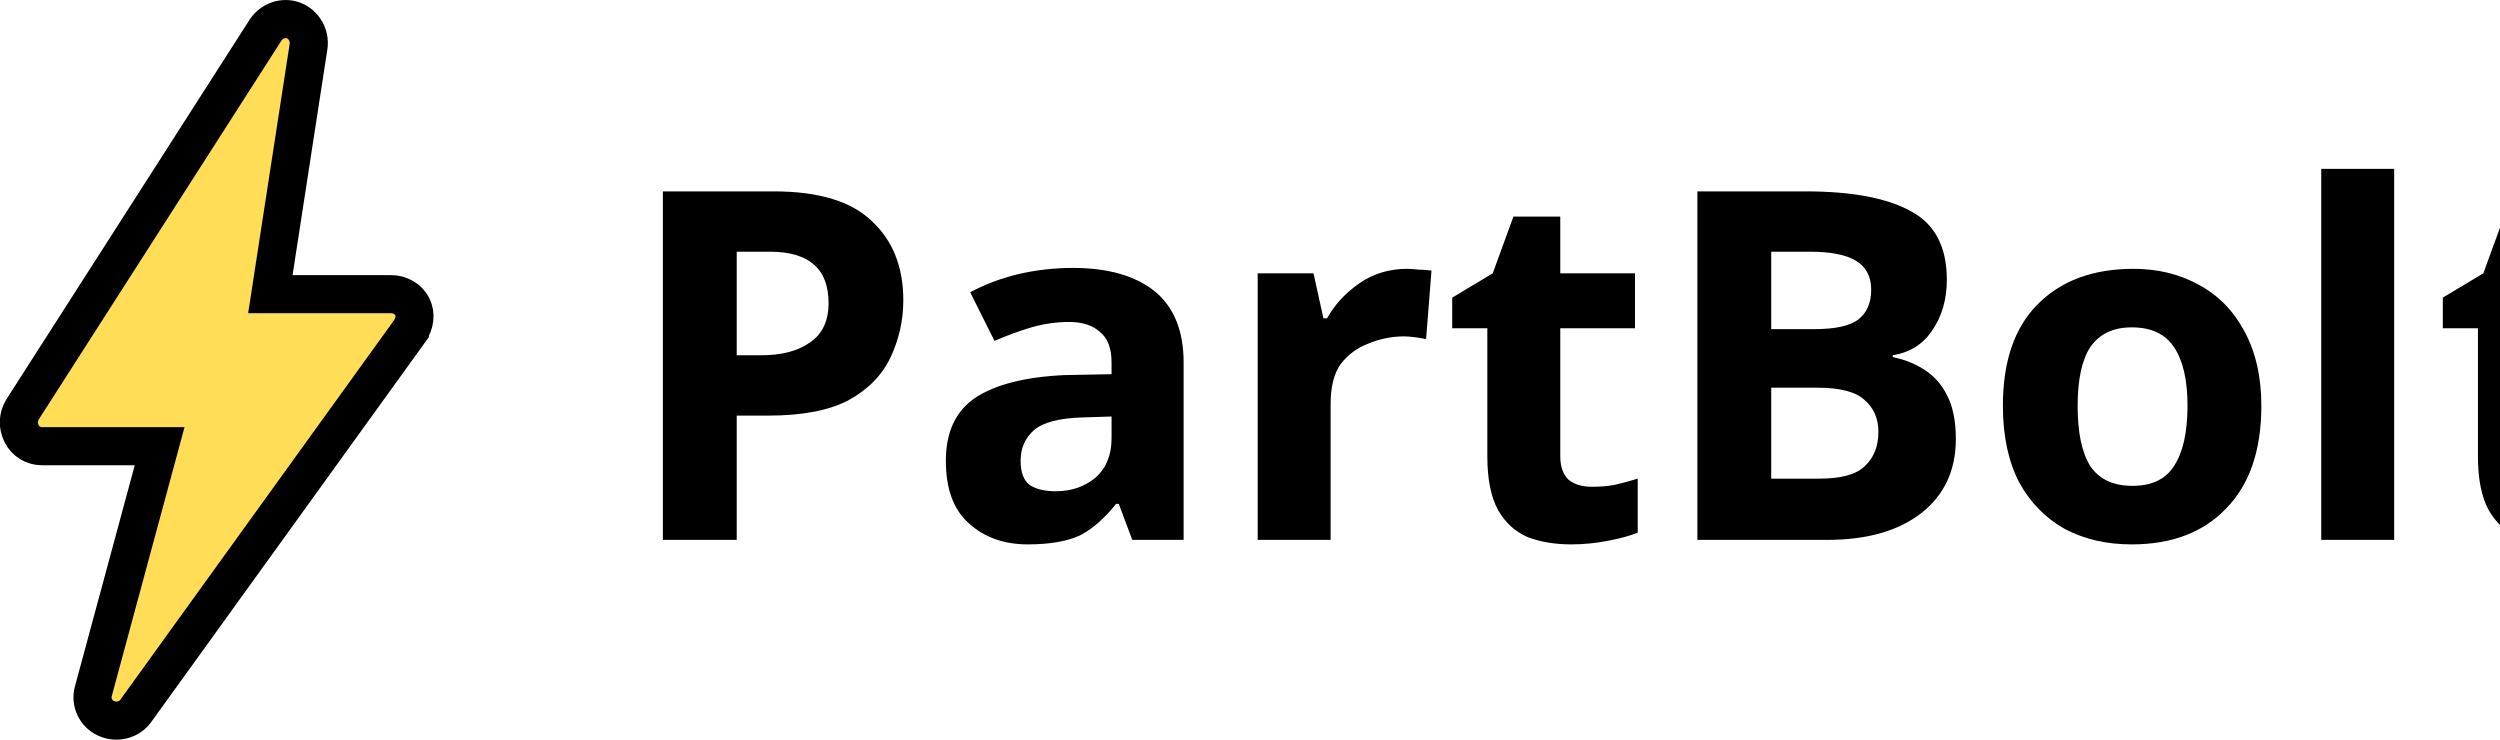
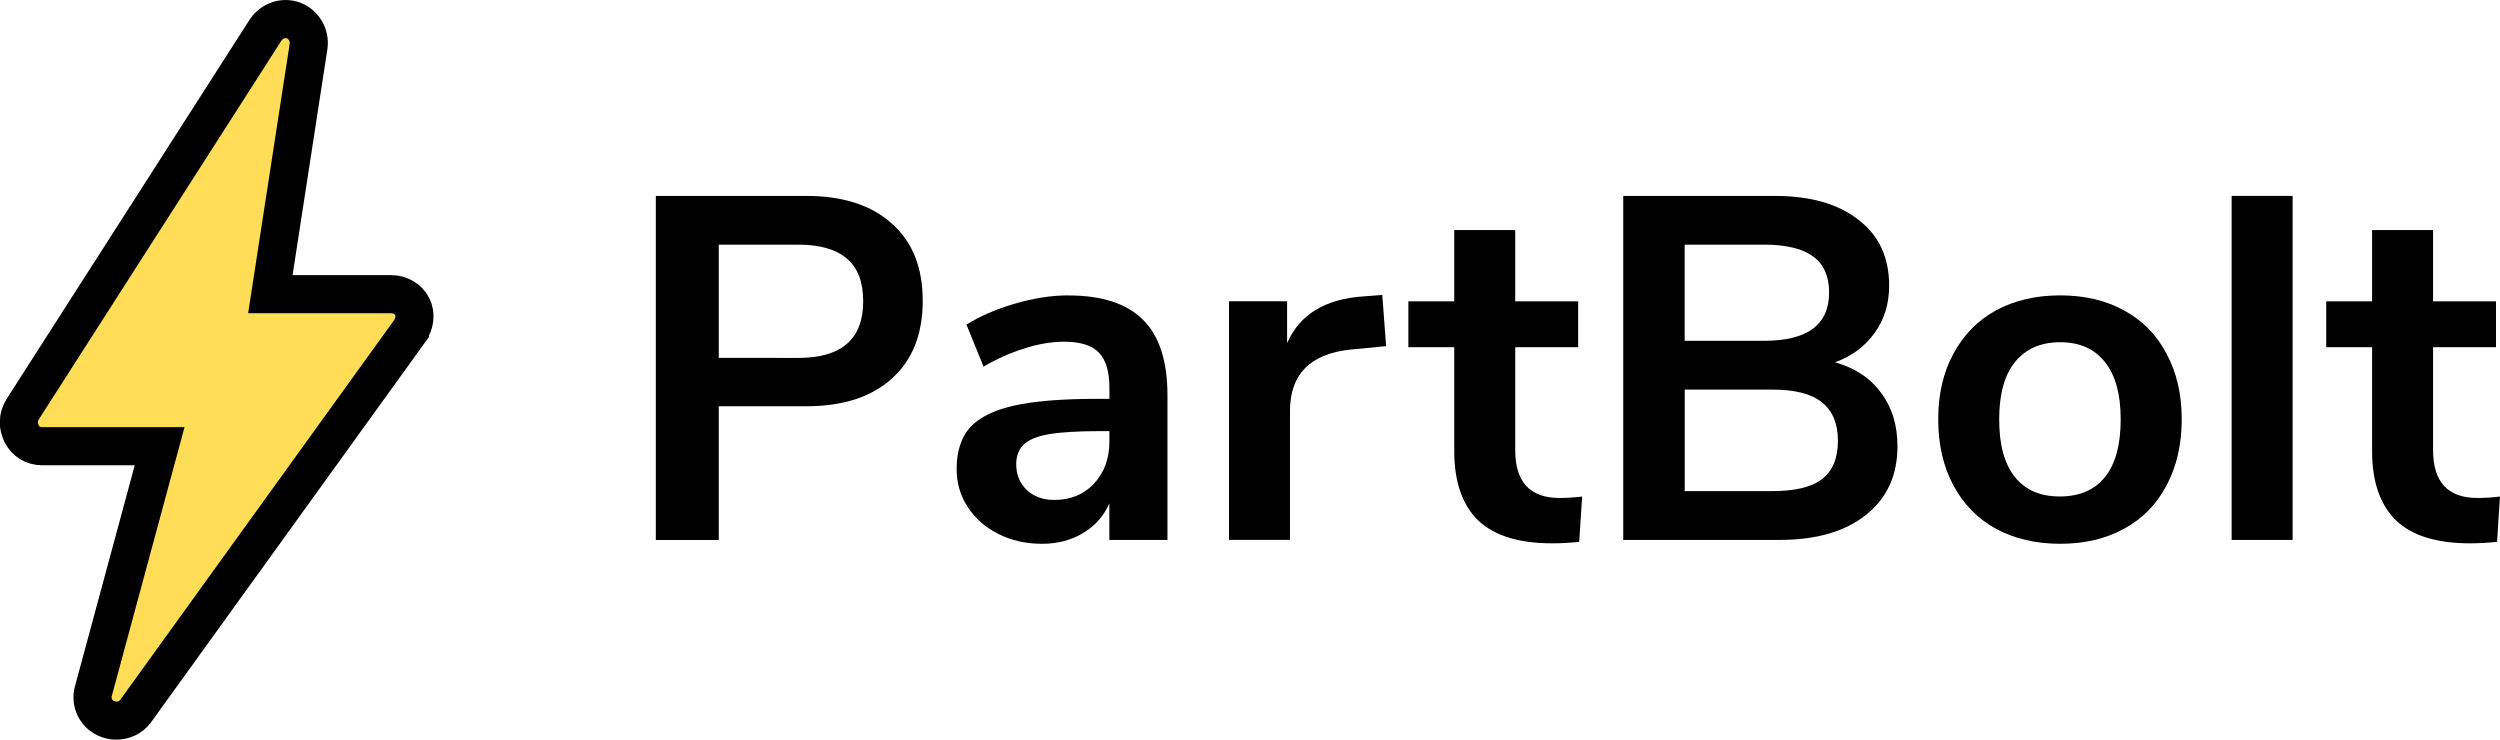
<svg xmlns="http://www.w3.org/2000/svg" width="43.376mm" height="12.834mm" viewBox="0 0 43.376 12.834" version="1.1" id="svg4659">
  <defs id="defs4653" />
  <g id="layer1" transform="translate(-5.616229,-6.246034)">
    <path d="m 12.728,11.986 -4.761,6.601 c -0.081,0.108 -0.203,0.162 -0.338,0.162 -0.054,0 -0.122,-0.014 -0.176,-0.041 C 7.277,18.628 7.182,18.425 7.237,18.235 L 8.386,13.988 H 6.344 c -0.149,0 -0.284,-0.081 -0.352,-0.216 C 5.925,13.636 5.925,13.488 6.006,13.352 L 10.226,6.765 c 0.108,-0.162 0.311,-0.23 0.487,-0.162 0.176,0.068 0.284,0.257 0.257,0.446 l -0.663,4.301 h 2.097 c 0.149,0 0.298,0.081 0.365,0.216 0.068,0.135 0.041,0.298 -0.041,0.419 z" id="path3765" style="fill:#ffdd57;fill-opacity:1;stroke:#000000;stroke-width:0.661;stroke-miterlimit:4;stroke-dasharray:none;stroke-opacity:1" />
-     <text xml:space="preserve" style="font-style:normal;font-variant:normal;font-weight:normal;font-stretch:normal;font-size:10.583px;line-height:1.25;font-family:'Source Sans Pro';-inkscape-font-specification:'Source Sans Pro';letter-spacing:0px;word-spacing:0px;fill:#000000;fill-opacity:1;stroke:none;stroke-width:0.265" x="16.352" y="15.614" id="text4669">
-       <tspan x="16.352" y="15.614" style="font-style:normal;font-variant:normal;font-weight:bold;font-stretch:normal;font-size:8.467px;font-family:'Nunito Sans';-inkscape-font-specification:'Nunito Sans Bold';stroke-width:0.265" id="tspan823">PartBolt</tspan>
-     </text>
+     <g aria-label="PartBolt" style="font-style:normal;font-variant:normal;font-weight:normal;font-stretch:normal;font-size:10.583px;line-height:1.25;fill:#000000;fill-opacity:1;stroke:none;stroke-width:0.265" id="text4669">
+       <path d="m 16.995,9.645 h 2.608 q 0.957,0 1.49,0.483 0.533,0.474 0.533,1.338 0,0.864 -0.533,1.346 -0.533,0.483 -1.49,0.483 h -1.516 v 2.32 h -1.092 z m 2.472,2.811 q 1.126,0 1.126,-0.982 0,-0.5 -0.279,-0.737 -0.279,-0.246 -0.847,-0.246 h -1.38 v 1.964 z" style="font-style:normal;font-variant:normal;font-weight:bold;font-stretch:normal;font-size:8.467px;stroke-width:0.265" id="path18" />
+       <path d="m 24.154,11.372 q 0.872,0 1.295,0.423 0.423,0.423 0.423,1.304 v 2.515 h -1.008 v -0.635 q -0.144,0.33 -0.457,0.516 -0.305,0.186 -0.711,0.186 -0.415,0 -0.754,-0.169 -0.339,-0.169 -0.533,-0.466 -0.195,-0.296 -0.195,-0.66 0,-0.457 0.229,-0.72 0.237,-0.262 0.762,-0.381 0.525,-0.119 1.448,-0.119 h 0.212 v -0.195 q 0,-0.423 -0.186,-0.61 -0.178,-0.186 -0.601,-0.186 -0.33,0 -0.694,0.119 -0.356,0.11 -0.703,0.313 l -0.296,-0.728 q 0.347,-0.22 0.838,-0.364 0.491,-0.144 0.931,-0.144 z m -0.246,3.548 q 0.423,0 0.686,-0.279 0.271,-0.288 0.271,-0.737 v -0.178 h -0.152 q -0.567,0 -0.881,0.051 -0.313,0.051 -0.449,0.178 -0.135,0.127 -0.135,0.347 0,0.271 0.186,0.449 0.186,0.169 0.474,0.169 z" style="font-style:normal;font-variant:normal;font-weight:bold;font-stretch:normal;font-size:8.467px;stroke-width:0.265" id="path20" />
+       <path d="m 29.666,12.252 -0.618,0.059 q -1.05,0.11 -1.05,1.067 v 2.235 h -1.058 v -4.14 h 1.008 v 0.728 q 0.322,-0.745 1.329,-0.813 l 0.322,-0.025 z" style="font-style:normal;font-variant:normal;font-weight:bold;font-stretch:normal;font-size:8.467px;stroke-width:0.265" id="path22" />
+       <path d="m 32.678,14.886 q 0.186,0 0.389,-0.025 l -0.051,0.787 q -0.254,0.025 -0.466,0.025 -0.872,0 -1.287,-0.398 -0.415,-0.406 -0.415,-1.202 v -1.803 h -0.796 v -0.796 h 0.796 v -1.236 h 1.058 v 1.236 h 1.092 v 0.796 h -1.092 v 1.786 q 0,0.83 0.77,0.83 z" style="font-style:normal;font-variant:normal;font-weight:bold;font-stretch:normal;font-size:8.467px;stroke-width:0.265" id="path24" />
+       <path d="m 37.454,12.532 q 0.516,0.144 0.796,0.525 0.288,0.381 0.288,0.931 0,0.762 -0.55,1.194 -0.542,0.432 -1.499,0.432 H 33.78 V 9.645 h 2.625 q 0.931,0 1.456,0.415 0.533,0.406 0.533,1.143 0,0.474 -0.254,0.821 -0.246,0.347 -0.686,0.508 z m -2.608,-0.373 h 1.38 q 1.126,0 1.126,-0.838 0,-0.423 -0.279,-0.627 -0.279,-0.203 -0.847,-0.203 h -1.38 z m 1.524,2.608 q 0.593,0 0.864,-0.212 0.271,-0.212 0.271,-0.66 0,-0.449 -0.279,-0.669 -0.271,-0.22 -0.855,-0.22 h -1.524 v 1.761 z" style="font-style:normal;font-variant:normal;font-weight:bold;font-stretch:normal;font-size:8.467px;stroke-width:0.265" id="path26" />
+       <path d="m 41.362,15.681 q -0.635,0 -1.118,-0.262 -0.474,-0.262 -0.737,-0.754 -0.262,-0.491 -0.262,-1.143 0,-0.652 0.262,-1.135 0.262,-0.491 0.737,-0.754 0.483,-0.262 1.118,-0.262 0.635,0 1.109,0.262 0.483,0.262 0.737,0.754 0.262,0.483 0.262,1.135 0,0.652 -0.262,1.143 -0.254,0.491 -0.737,0.754 -0.474,0.262 -1.109,0.262 z m -0.009,-0.821 q 0.516,0 0.787,-0.339 0.271,-0.339 0.271,-0.999 0,-0.652 -0.271,-0.991 -0.271,-0.347 -0.779,-0.347 -0.508,0 -0.787,0.347 -0.271,0.339 -0.271,0.991 0,0.66 0.271,0.999 0.271,0.339 0.779,0.339 z" style="font-style:normal;font-variant:normal;font-weight:bold;font-stretch:normal;font-size:8.467px;stroke-width:0.265" id="path28" />
+       <path d="M 44.336,15.614 V 9.645 h 1.058 v 5.969 z" style="font-style:normal;font-variant:normal;font-weight:bold;font-stretch:normal;font-size:8.467px;stroke-width:0.265" id="path30" />
+       <path d="m 48.603,14.886 q 0.186,0 0.389,-0.025 l -0.051,0.787 q -0.254,0.025 -0.466,0.025 -0.872,0 -1.287,-0.398 -0.415,-0.406 -0.415,-1.202 v -1.803 h -0.796 v -0.796 h 0.796 v -1.236 h 1.058 v 1.236 h 1.092 v 0.796 h -1.092 v 1.786 q 0,0.83 0.77,0.83 z" style="font-style:normal;font-variant:normal;font-weight:bold;font-stretch:normal;font-size:8.467px;stroke-width:0.265" id="path32" />
+     </g>
  </g>
</svg>
